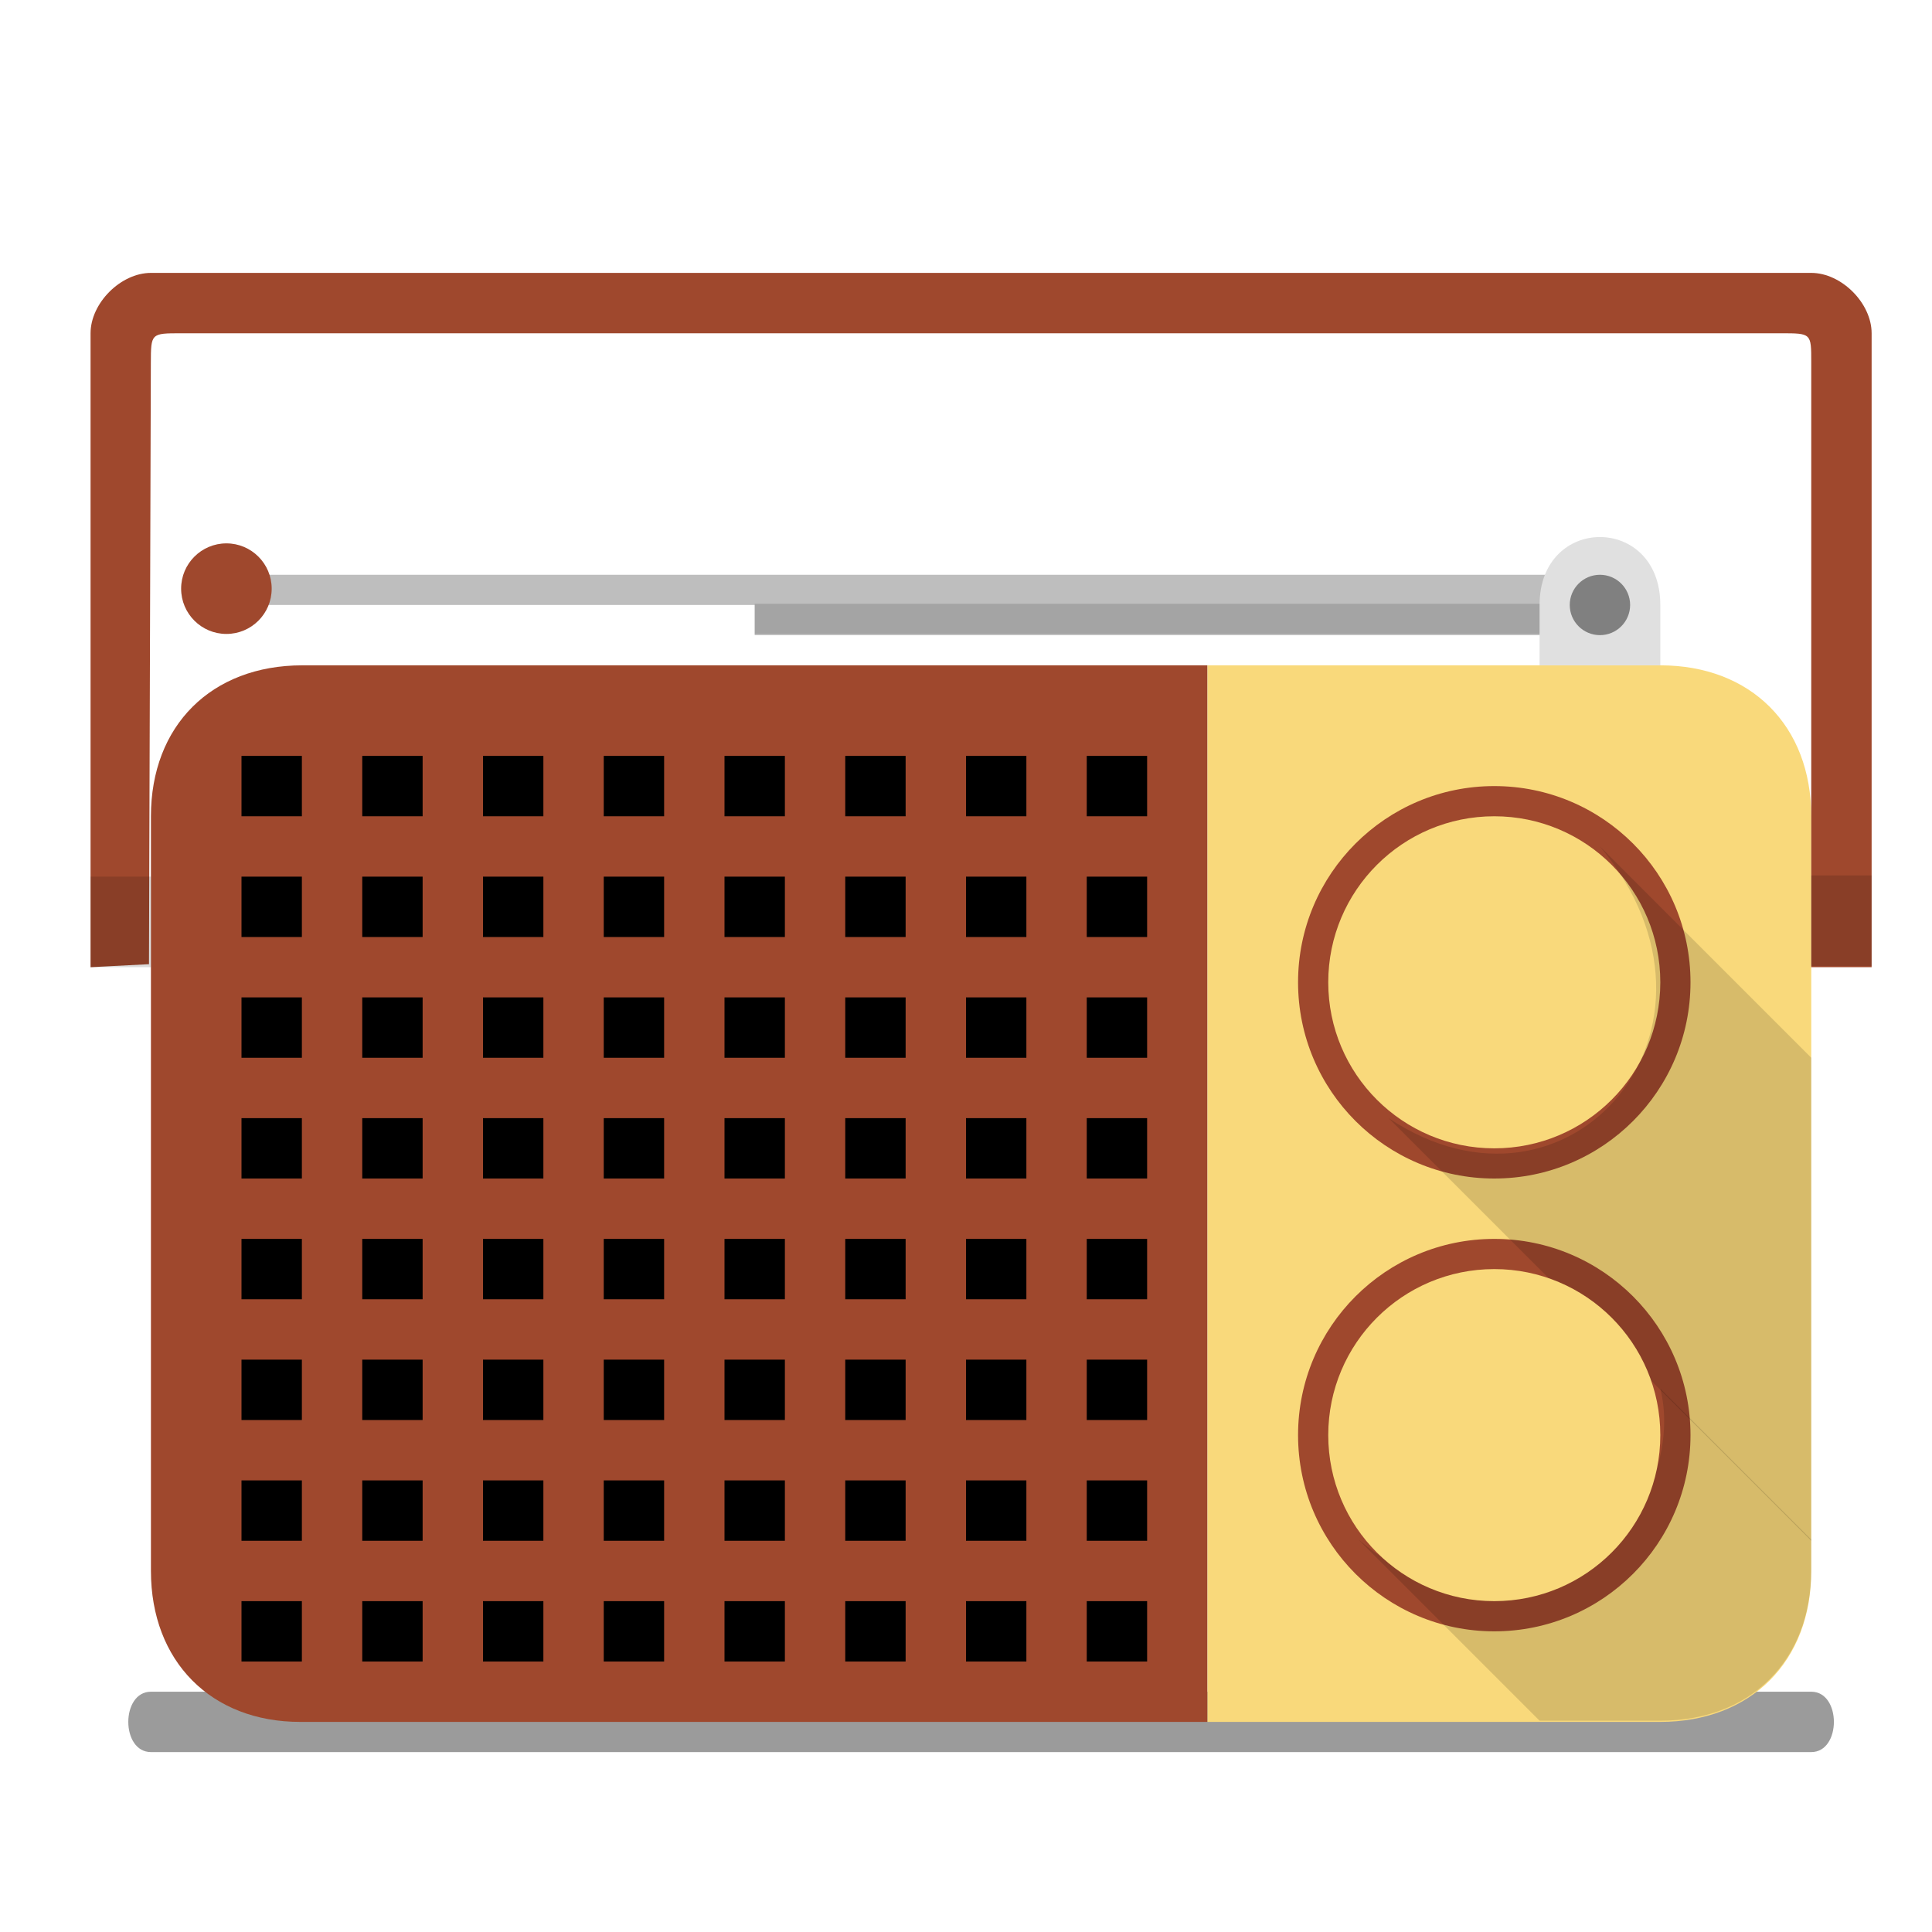
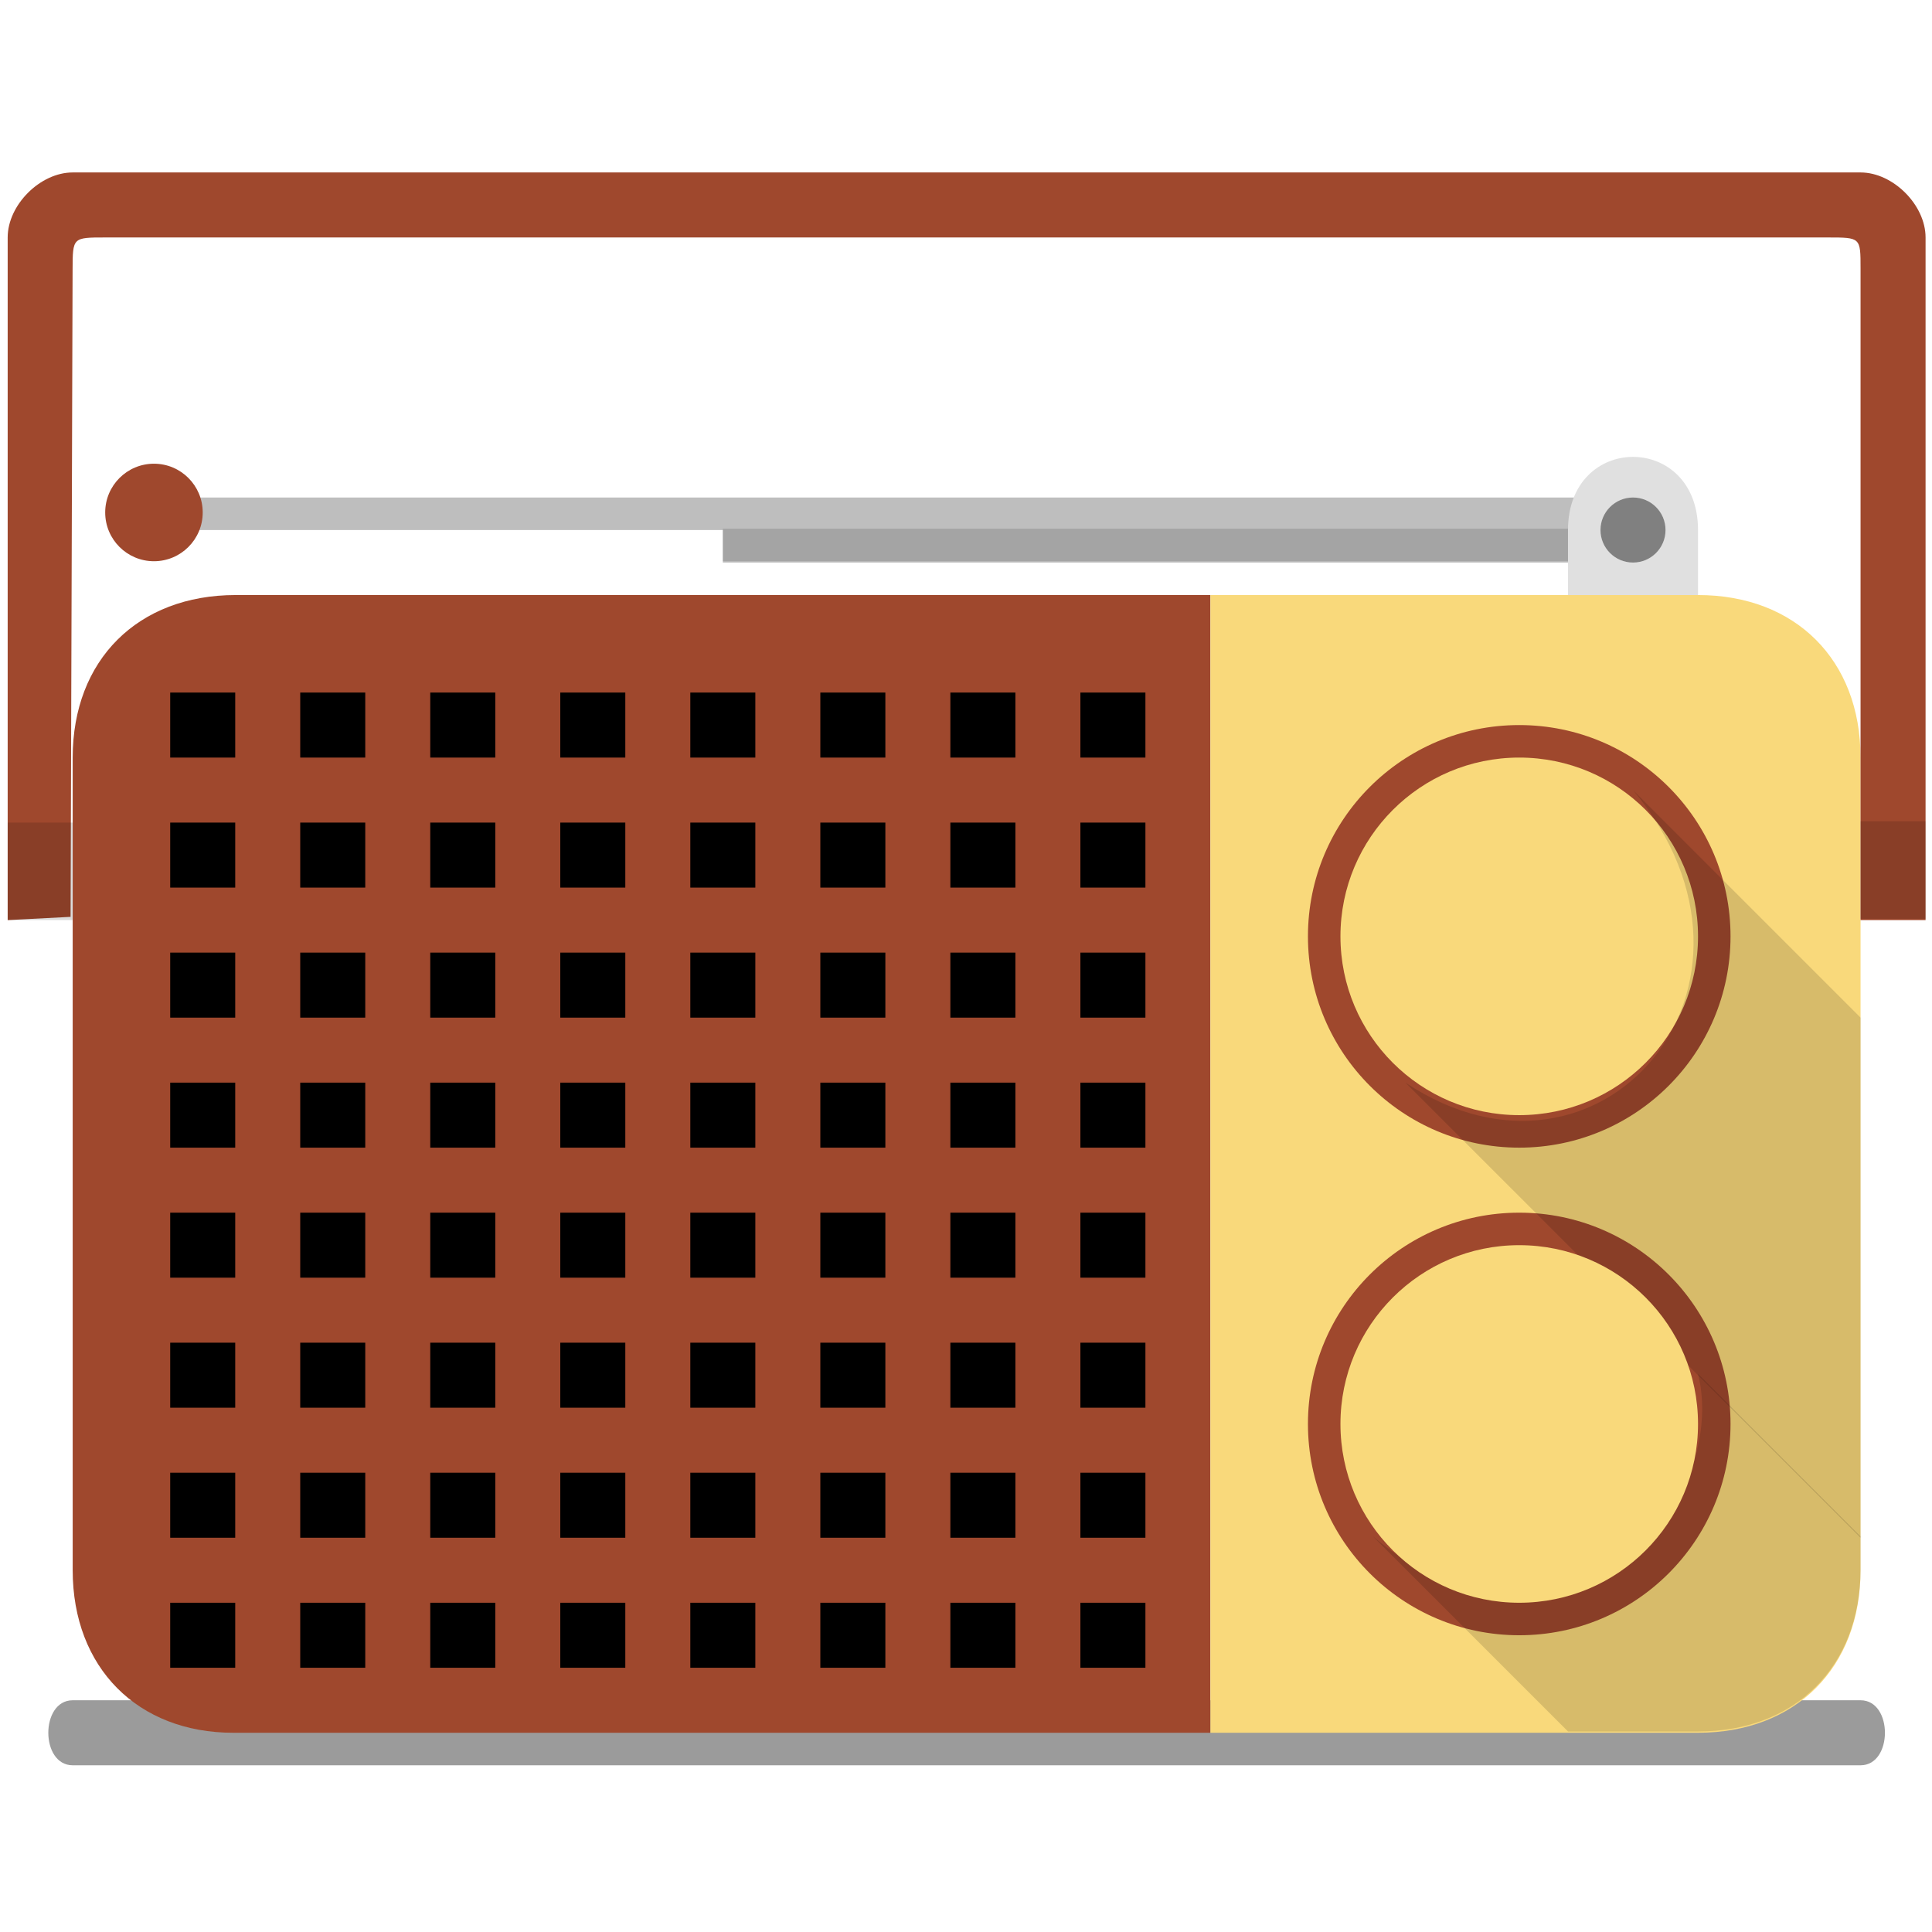
- <svg xmlns="http://www.w3.org/2000/svg" id="svg2" viewBox="0 0 64 64" version="1.1">
+ <svg xmlns="http://www.w3.org/2000/svg" id="svg2" viewBox="0 0 400 400" version="1.1" width="400" height="400">
  <defs id="defs95" />
-   <g id="layer1" transform="translate(0 -988.36)">
+   <g id="layer1" transform="matrix(6.730154,0,0,6.730154,-18.60115,-6676.951)">
    <g id="g4755">
-       <path id="rect2846" d="m5 1044.4h55c1 0 1 2 0 2h-55c-1 0-1-2 0-2z" fill-opacity=".392" />
-       <path id="path2859" d="m40 1010.4v35h-30.058c-2.942 0-4.942-2-4.942-5v-25c0-3 2-5 5.016-5h29.984z" fill="#9f482d" />
-       <path id="rect2952" d="m40 1010.4h15c3 0 5 2 5 5v25c0 3-2 5-5 5h-15v-35z" fill="#f9d97b" />
+       <path id="rect2846" d="m 5,1044.4 h 55 c 1,0 1,2 0,2 H 5 c -1,0 -1,-2 0,-2 z" fill-opacity="0.392" />
+       <path id="path2859" d="m 40,1010.4 v 35 H 9.942 C 7,1045.4 5,1043.4 5,1040.4 v -25 c 0,-3 2,-5 5.016,-5 h 29.984 z" fill="#9f482d" />
+       <path id="rect2952" d="m 40,1010.4 h 15 c 3,0 5,2 5,5 v 25 c 0,3 -2,5 -5,5 H 40 Z" fill="#f9d97b" />
      <g id="g3084" transform="translate(0,8)">
-         <path id="rect2955" d="m36 1005.4h2v2h-2v-2z" />
-         <path id="path2958" d="m32 1005.4h2v2h-2v-2z" />
-         <path id="path2960" d="m28 1005.4h2v2h-2v-2z" />
-         <path id="path2962" d="m24 1005.4h2v2h-2v-2z" />
-         <path id="path2964" d="m20 1005.4h2v2h-2v-2z" />
-         <path id="path2966" d="m16 1005.4h2v2h-2v-2z" />
-         <path id="path2968" d="m12 1005.4h2v2h-2v-2z" />
-         <path id="path2970" d="m8 1005.4h2v2h-2v-2z" />
-         <path id="path2972" d="m36 1009.4h2v2h-2v-2z" />
-         <path id="path2974" d="m32 1009.4h2v2h-2v-2z" />
-         <path id="path2976" d="m28 1009.4h2v2h-2v-2z" />
-         <path id="path2978" d="m24 1009.4h2v2h-2v-2z" />
-         <path id="path2980" d="m20 1009.4h2v2h-2v-2z" />
-         <path id="path2982" d="m16 1009.4h2v2h-2v-2z" />
-         <path id="path2984" d="m12 1009.4h2v2h-2v-2z" />
-         <path id="path2986" d="m8 1009.4h2v2h-2v-2z" />
-         <path id="path2988" d="m36 1013.4h2v2h-2v-2z" />
-         <path id="path2990" d="m32 1013.4h2v2h-2v-2z" />
-         <path id="path2992" d="m28 1013.4h2v2h-2v-2z" />
-         <path id="path2994" d="m24 1013.4h2v2h-2v-2z" />
-         <path id="path2996" d="m20 1013.4h2v2h-2v-2z" />
-         <path id="path2998" d="m16 1013.4h2v2h-2v-2z" />
-         <path id="path3000" d="m12 1013.4h2v2h-2v-2z" />
-         <path id="path3002" d="m8 1013.4h2v2h-2v-2z" />
-         <path id="path3004" d="m36 1017.4h2v2h-2v-2z" />
-         <path id="path3006" d="m32 1017.4h2v2h-2v-2z" />
-         <path id="path3008" d="m28 1017.4h2v2h-2v-2z" />
-         <path id="path3010" d="m24 1017.4h2v2h-2v-2z" />
-         <path id="path3012" d="m20 1017.4h2v2h-2v-2z" />
-         <path id="path3014" d="m16 1017.4h2v2h-2v-2z" />
-         <path id="path3016" d="m12 1017.4h2v2h-2v-2z" />
-         <path id="path3018" d="m8 1017.4h2v2h-2v-2z" />
-         <path id="path3020" d="m36 1021.4h2v2h-2v-2z" />
-         <path id="path3022" d="m32 1021.4h2v2h-2v-2z" />
-         <path id="path3024" d="m28 1021.4h2v2h-2v-2z" />
-         <path id="path3026" d="m24 1021.4h2v2h-2v-2z" />
-         <path id="path3028" d="m20 1021.4h2v2h-2v-2z" />
-         <path id="path3030" d="m16 1021.4h2v2h-2v-2z" />
-         <path id="path3032" d="m12 1021.4h2v2h-2v-2z" />
-         <path id="path3034" d="m8 1021.4h2v2h-2v-2z" />
-         <path id="path3036" d="m36 1025.4h2v2h-2v-2z" />
-         <path id="path3038" d="m32 1025.4h2v2h-2v-2z" />
-         <path id="path3040" d="m28 1025.4h2v2h-2v-2z" />
-         <path id="path3042" d="m24 1025.4h2v2h-2v-2z" />
-         <path id="path3044" d="m20 1025.4h2v2h-2v-2z" />
-         <path id="path3046" d="m16 1025.4h2v2h-2v-2z" />
-         <path id="path3048" d="m12 1025.4h2v2h-2v-2z" />
-         <path id="path3050" d="m8 1025.4h2v2h-2v-2z" />
-         <path id="path3052" d="m36 1029.4h2v2h-2v-2z" />
-         <path id="path3054" d="m32 1029.4h2v2h-2v-2z" />
-         <path id="path3056" d="m28 1029.4h2v2h-2v-2z" />
-         <path id="path3058" d="m24 1029.4h2v2h-2v-2z" />
-         <path id="path3060" d="m20 1029.4h2v2h-2v-2z" />
-         <path id="path3062" d="m16 1029.4h2v2h-2v-2z" />
-         <path id="path3064" d="m12 1029.4h2v2h-2v-2z" />
-         <path id="path3066" d="m8 1029.4h2v2h-2v-2z" />
-         <path id="path3068" d="m36 1033.4h2v2h-2v-2z" />
-         <path id="path3070" d="m32 1033.4h2v2h-2v-2z" />
-         <path id="path3072" d="m28 1033.4h2v2h-2v-2z" />
-         <path id="path3074" d="m24 1033.4h2v2h-2v-2z" />
-         <path id="path3076" d="m20 1033.4h2v2h-2v-2z" />
-         <path id="path3078" d="m16 1033.4h2v2h-2v-2z" />
-         <path id="path3080" d="m12 1033.4h2v2h-2v-2z" />
-         <path id="path3082" d="m8 1033.4h2v2h-2v-2z" />
+         <path id="rect2955" d="m 36,1005.4 h 2 v 2 h -2 z" />
+         <path id="path2958" d="m 32,1005.4 h 2 v 2 h -2 z" />
+         <path id="path2960" d="m 28,1005.4 h 2 v 2 h -2 z" />
+         <path id="path2962" d="m 24,1005.4 h 2 v 2 h -2 z" />
+         <path id="path2964" d="m 20,1005.4 h 2 v 2 h -2 z" />
+         <path id="path2966" d="m 16,1005.4 h 2 v 2 h -2 z" />
+         <path id="path2968" d="m 12,1005.4 h 2 v 2 h -2 z" />
+         <path id="path2970" d="m 8,1005.4 h 2 v 2 H 8 Z" />
+         <path id="path2972" d="m 36,1009.4 h 2 v 2 h -2 z" />
+         <path id="path2974" d="m 32,1009.4 h 2 v 2 h -2 z" />
+         <path id="path2976" d="m 28,1009.4 h 2 v 2 h -2 z" />
+         <path id="path2978" d="m 24,1009.4 h 2 v 2 h -2 z" />
+         <path id="path2980" d="m 20,1009.4 h 2 v 2 h -2 z" />
+         <path id="path2982" d="m 16,1009.4 h 2 v 2 h -2 z" />
+         <path id="path2984" d="m 12,1009.4 h 2 v 2 h -2 z" />
+         <path id="path2986" d="m 8,1009.4 h 2 v 2 H 8 Z" />
+         <path id="path2988" d="m 36,1013.4 h 2 v 2 h -2 z" />
+         <path id="path2990" d="m 32,1013.4 h 2 v 2 h -2 z" />
+         <path id="path2992" d="m 28,1013.4 h 2 v 2 h -2 z" />
+         <path id="path2994" d="m 24,1013.4 h 2 v 2 h -2 z" />
+         <path id="path2996" d="m 20,1013.4 h 2 v 2 h -2 z" />
+         <path id="path2998" d="m 16,1013.4 h 2 v 2 h -2 z" />
+         <path id="path3000" d="m 12,1013.4 h 2 v 2 h -2 z" />
+         <path id="path3002" d="m 8,1013.4 h 2 v 2 H 8 Z" />
+         <path id="path3004" d="m 36,1017.4 h 2 v 2 h -2 z" />
+         <path id="path3006" d="m 32,1017.4 h 2 v 2 h -2 z" />
+         <path id="path3008" d="m 28,1017.4 h 2 v 2 h -2 z" />
+         <path id="path3010" d="m 24,1017.4 h 2 v 2 h -2 z" />
+         <path id="path3012" d="m 20,1017.4 h 2 v 2 h -2 z" />
+         <path id="path3014" d="m 16,1017.4 h 2 v 2 h -2 z" />
+         <path id="path3016" d="m 12,1017.4 h 2 v 2 h -2 z" />
+         <path id="path3018" d="m 8,1017.4 h 2 v 2 H 8 Z" />
+         <path id="path3020" d="m 36,1021.4 h 2 v 2 h -2 z" />
+         <path id="path3022" d="m 32,1021.4 h 2 v 2 h -2 z" />
+         <path id="path3024" d="m 28,1021.4 h 2 v 2 h -2 z" />
+         <path id="path3026" d="m 24,1021.4 h 2 v 2 h -2 z" />
+         <path id="path3028" d="m 20,1021.4 h 2 v 2 h -2 z" />
+         <path id="path3030" d="m 16,1021.4 h 2 v 2 h -2 z" />
+         <path id="path3032" d="m 12,1021.4 h 2 v 2 h -2 z" />
+         <path id="path3034" d="m 8,1021.4 h 2 v 2 H 8 Z" />
+         <path id="path3036" d="m 36,1025.4 h 2 v 2 h -2 z" />
+         <path id="path3038" d="m 32,1025.4 h 2 v 2 h -2 z" />
+         <path id="path3040" d="m 28,1025.4 h 2 v 2 h -2 z" />
+         <path id="path3042" d="m 24,1025.4 h 2 v 2 h -2 z" />
+         <path id="path3044" d="m 20,1025.4 h 2 v 2 h -2 z" />
+         <path id="path3046" d="m 16,1025.4 h 2 v 2 h -2 z" />
+         <path id="path3048" d="m 12,1025.4 h 2 v 2 h -2 z" />
+         <path id="path3050" d="m 8,1025.4 h 2 v 2 H 8 Z" />
+         <path id="path3052" d="m 36,1029.4 h 2 v 2 h -2 z" />
+         <path id="path3054" d="m 32,1029.4 h 2 v 2 h -2 z" />
+         <path id="path3056" d="m 28,1029.4 h 2 v 2 h -2 z" />
+         <path id="path3058" d="m 24,1029.4 h 2 v 2 h -2 z" />
+         <path id="path3060" d="m 20,1029.4 h 2 v 2 h -2 z" />
+         <path id="path3062" d="m 16,1029.4 h 2 v 2 h -2 z" />
+         <path id="path3064" d="m 12,1029.4 h 2 v 2 h -2 z" />
+         <path id="path3066" d="m 8,1029.4 h 2 v 2 H 8 Z" />
+         <path id="path3068" d="m 36,1033.4 h 2 v 2 h -2 z" />
+         <path id="path3070" d="m 32,1033.4 h 2 v 2 h -2 z" />
+         <path id="path3072" d="m 28,1033.4 h 2 v 2 h -2 z" />
+         <path id="path3074" d="m 24,1033.4 h 2 v 2 h -2 z" />
+         <path id="path3076" d="m 20,1033.4 h 2 v 2 h -2 z" />
+         <path id="path3078" d="m 16,1033.4 h 2 v 2 h -2 z" />
+         <path id="path3080" d="m 12,1033.4 h 2 v 2 h -2 z" />
+         <path id="path3082" d="m 8,1033.4 h 2 v 2 H 8 Z" />
      </g>
      <g id="g4727" transform="translate(0,2)">
-         <path id="path4701" fill="#9f482d" d="m56 1033.9c0 3.59-2.91 6.5-6.5 6.5s-6.5-2.91-6.5-6.5 2.91-6.5 6.5-6.5 6.5 2.91 6.5 6.5z" />
-         <path id="path4716" d="m45 49 6 6h4c3 0 5-2 5-5v-1l-5-5c1 4-4 10-10 5z" transform="translate(0 988.36)" fill-opacity=".137" />
-         <g id="g4695" transform="translate(-5 -6)">
-           <path id="path3921" fill="#9f482d" d="m61 1024.9c0 3.59-2.91 6.5-6.5 6.5s-6.5-2.91-6.5-6.5 2.91-6.5 6.5-6.5 6.5 2.91 6.5 6.5z" />
-           <path id="path3918" fill="#f9d97b" d="m60 1024.9c0 3.038-2.462 5.5-5.5 5.5s-5.5-2.462-5.5-5.5 2.462-5.5 5.5-5.5 5.5 2.462 5.5 5.5z" />
+         <path id="path4701" fill="#9f482d" d="m 56,1033.9 c 0,3.59 -2.91,6.5 -6.5,6.5 -3.59,0 -6.5,-2.91 -6.5,-6.5 0,-3.59 2.91,-6.5 6.5,-6.5 3.59,0 6.5,2.91 6.5,6.5 z" />
+         <path id="path4716" d="m 45,49 6,6 h 4 c 3,0 5,-2 5,-5 v -1 l -5,-5 c 1,4 -4,10 -10,5 z" transform="translate(0,988.36)" fill-opacity="0.137" />
+         <g id="g4695" transform="translate(-5,-6)">
+           <path id="path3921" fill="#9f482d" d="m 61,1024.9 c 0,3.59 -2.91,6.5 -6.5,6.5 -3.59,0 -6.5,-2.91 -6.5,-6.5 0,-3.59 2.91,-6.5 6.5,-6.5 3.59,0 6.5,2.91 6.5,6.5 z" />
+           <path id="path3918" fill="#f9d97b" d="m 60,1024.9 c 0,3.038 -2.462,5.5 -5.5,5.5 -3.038,0 -5.5,-2.462 -5.5,-5.5 0,-3.038 2.462,-5.5 5.5,-5.5 3.038,0 5.5,2.462 5.5,5.5 z" />
        </g>
-         <path id="path4718" d="m46 1023.4 14 14v-16l-7-7c5 6-1 13-7 9z" fill-opacity=".137" />
-         <path id="path4703" fill="#f9d97b" d="m55 1033.9c0 3.038-2.462 5.5-5.5 5.5s-5.5-2.462-5.5-5.5 2.462-5.5 5.5-5.5 5.5 2.462 5.5 5.5z" />
+         <path id="path4718" d="m 46,1023.4 14,14 v -16 l -7,-7 c 5,6 -1,13 -7,9 z" fill-opacity="0.137" />
+         <path id="path4703" fill="#f9d97b" d="m 55,1033.9 c 0,3.038 -2.462,5.5 -5.5,5.5 -3.038,0 -5.5,-2.462 -5.5,-5.5 0,-3.038 2.462,-5.5 5.5,-5.5 3.038,0 5.5,2.462 5.5,5.5 z" />
      </g>
      <g id="g4750" transform="translate(0,2)">
-         <path id="path4705" fill="#9f482d" d="m4.934 1018.3-1.934 0.1v-21c0-1 1-2 2-2h55c1 0 2 1 2 2v21h-2v-20.049c0-0.951 0-0.951-1-0.951h-53c-1 0-1 0-1.003 0.988l-0.062 19.99z" />
-         <rect id="rect4736" fill-opacity=".137" transform="translate(0 988.36)" height="3" width="2" y="27" x="60" />
-         <rect id="rect4738" fill-opacity=".137" height="3" width="2" y="1015.4" x="3" />
+         <path id="path4705" fill="#9f482d" d="M 4.934,1018.3 3,1018.4 v -21 c 0,-1 1,-2 2,-2 h 55 c 1,0 2,1 2,2 v 21 H 60 V 998.351 C 60,997.4 60,997.4 59,997.4 H 6 c -1,0 -1,0 -1.003,0.988 l -0.062,19.99 z" />
+         <rect id="rect4736" fill-opacity="0.137" transform="translate(0,988.36)" height="3" width="2" y="27" x="60" />
+         <rect id="rect4738" fill-opacity="0.137" height="3" width="2" y="1015.4" x="3" />
      </g>
      <g id="g4743" transform="translate(0,2)">
-         <path id="path4709" fill="#bebebe" d="m54 1007.4v-2h-46v1h17v1h29z" />
-         <path id="path4707" fill="#e0e0e0" d="m51 1008.4h4v-2c0-3-4-3-4 0v2z" />
-         <path id="path4711" fill="#808080" d="m54 1006.4c0 0.552-0.448 1-1 1s-1-0.448-1-1c0-0.552 0.448-1 1-1s1 0.448 1 1z" />
-         <path id="path4714" d="m8 17c0 0.552-0.448 1-1 1s-1-0.448-1-1 0.448-1 1-1 1 0.448 1 1z" fill="#9f482d" transform="matrix(1.5 0 0 1.5 -3 980.36)" />
-         <path id="rect4740" d="m25 18h26v1h-26v-1z" transform="translate(0 988.36)" fill-opacity=".137" />
+         <path id="path4709" fill="#bebebe" d="m 54,1007.4 v -2 H 8 v 1 h 17 v 1 z" />
+         <path id="path4707" fill="#e0e0e0" d="m 51,1008.4 h 4 v -2 c 0,-3 -4,-3 -4,0 z" />
+         <path id="path4711" fill="#808080" d="m 54,1006.4 c 0,0.552 -0.448,1 -1,1 -0.552,0 -1,-0.448 -1,-1 0,-0.552 0.448,-1 1,-1 0.552,0 1,0.448 1,1 z" />
+         <path id="path4714" d="m 8,17 c 0,0.552 -0.448,1 -1,1 -0.552,0 -1,-0.448 -1,-1 0,-0.552 0.448,-1 1,-1 0.552,0 1,0.448 1,1 z" fill="#9f482d" transform="matrix(1.5,0,0,1.5,-3,980.36)" />
+         <path id="rect4740" d="m 25,18 h 26 v 1 H 25 Z" transform="translate(0,988.36)" fill-opacity="0.137" />
      </g>
    </g>
  </g>
</svg>
